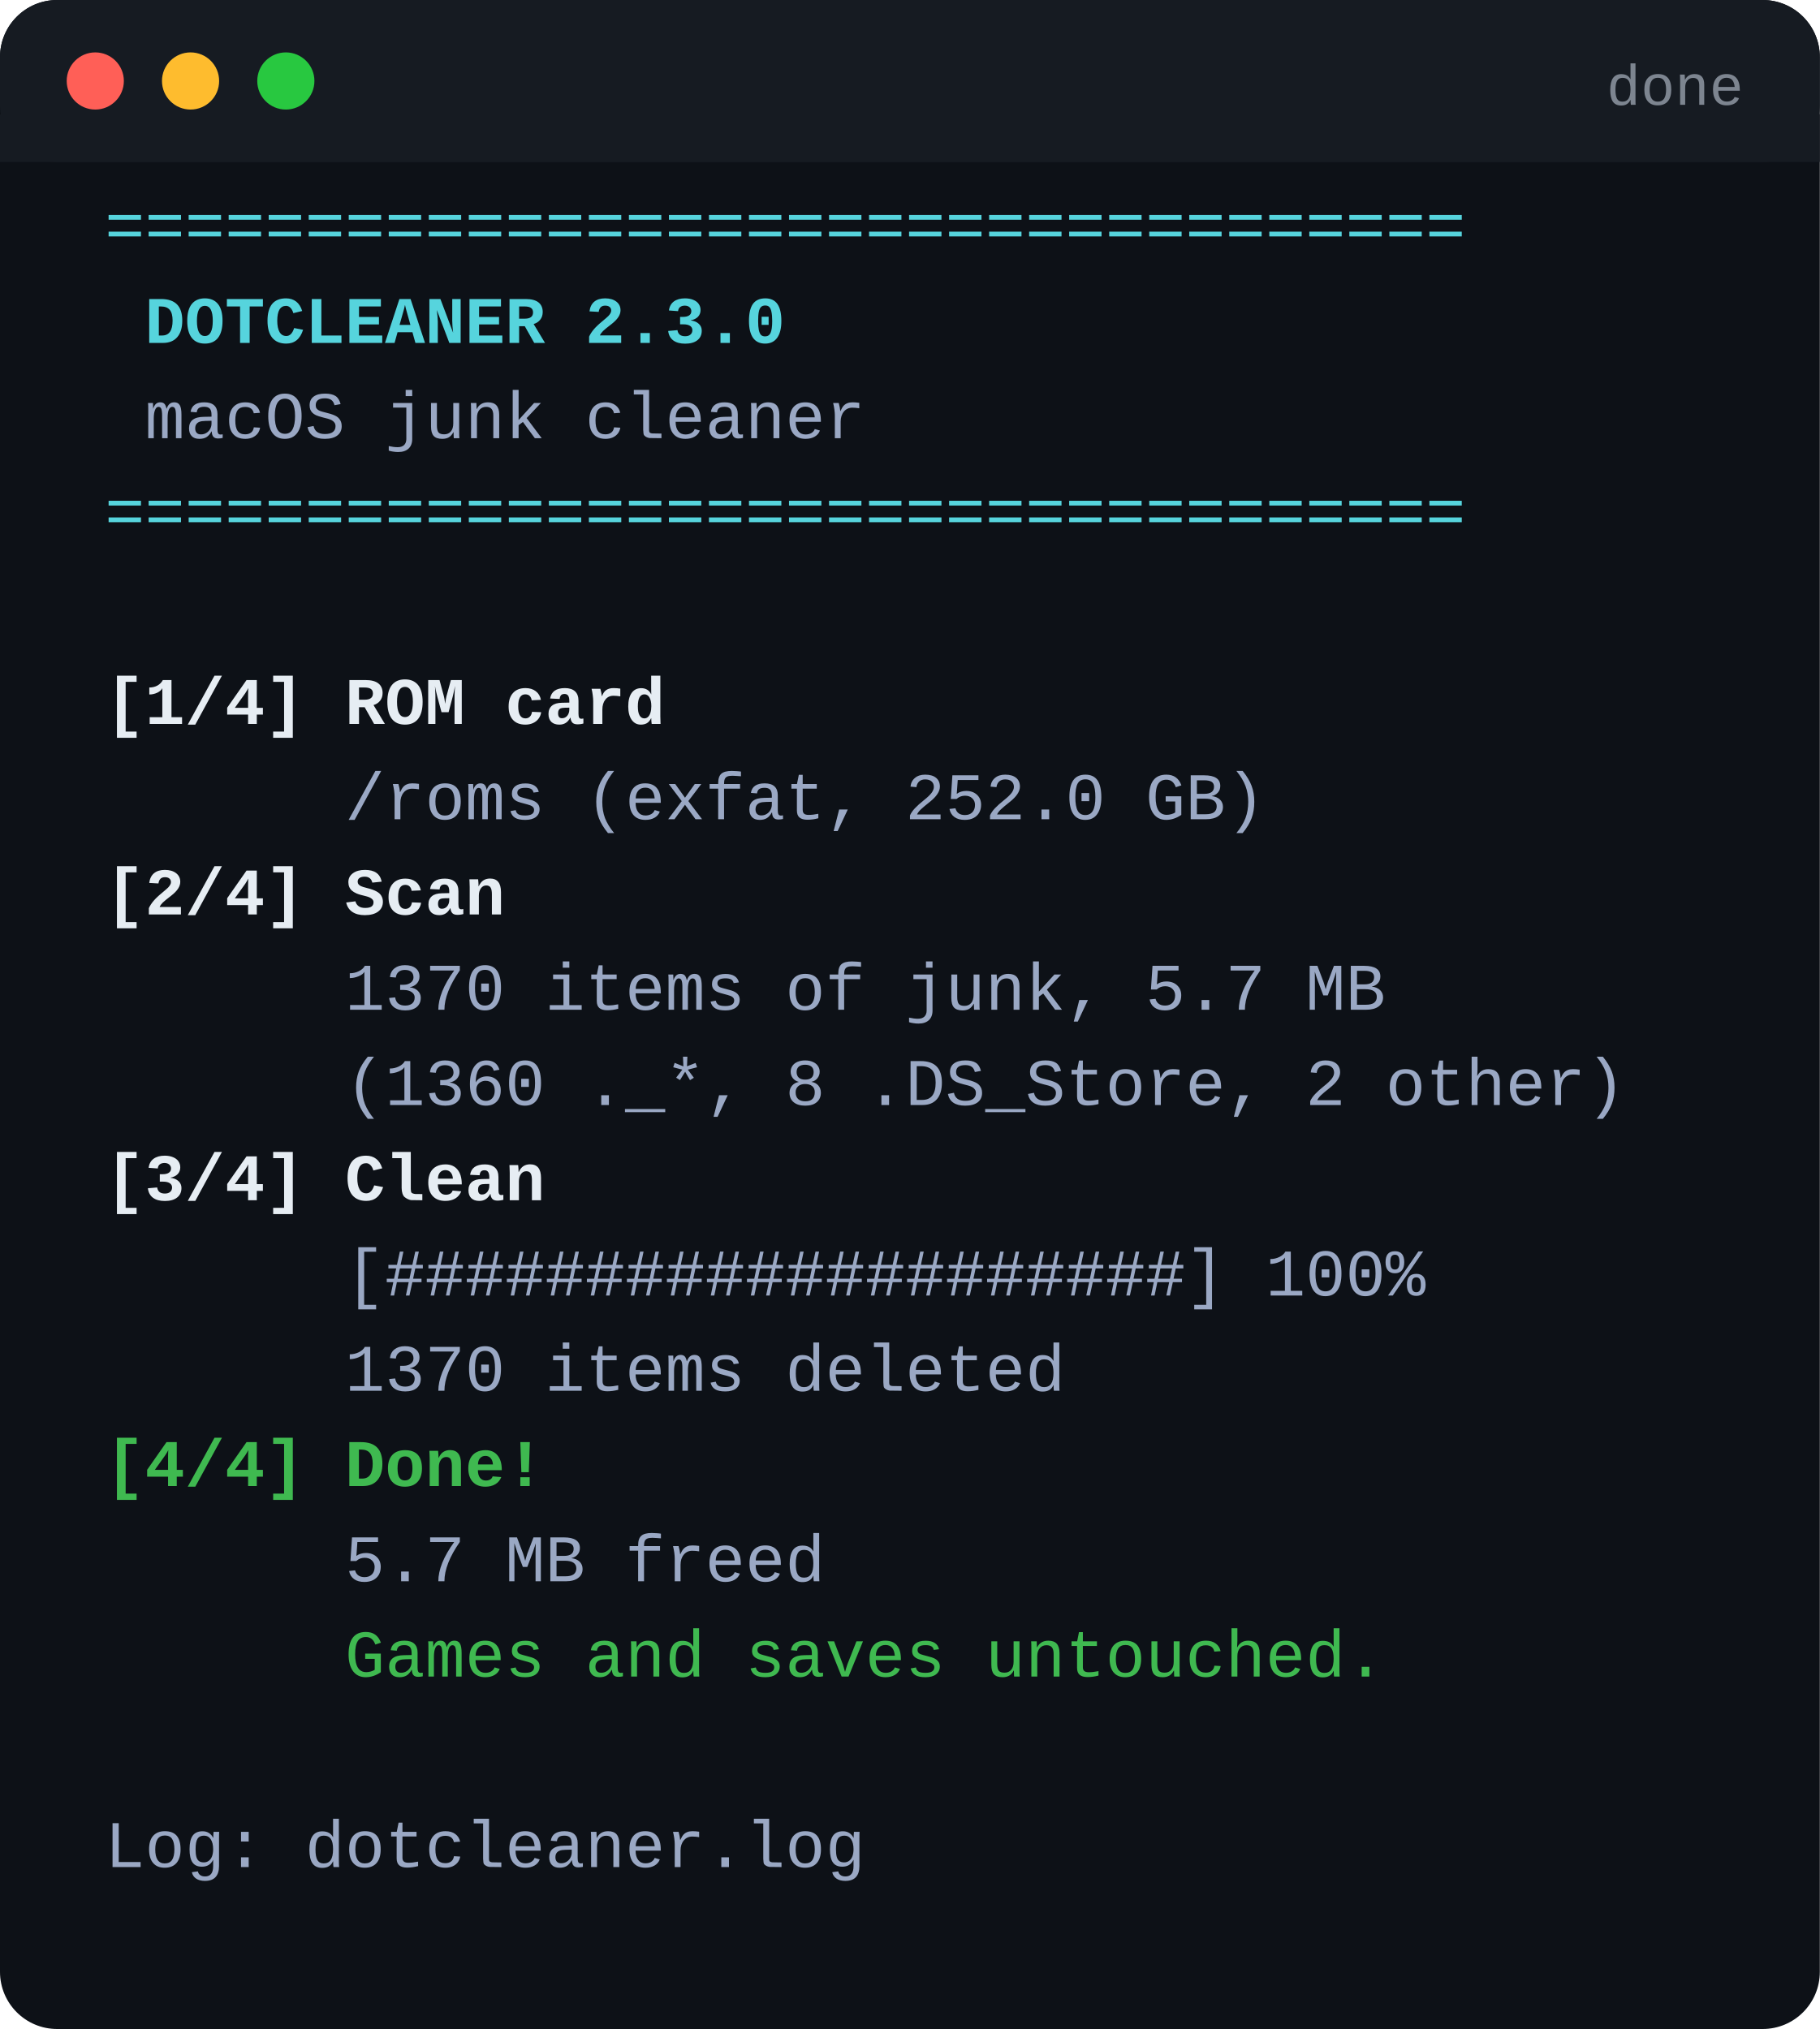
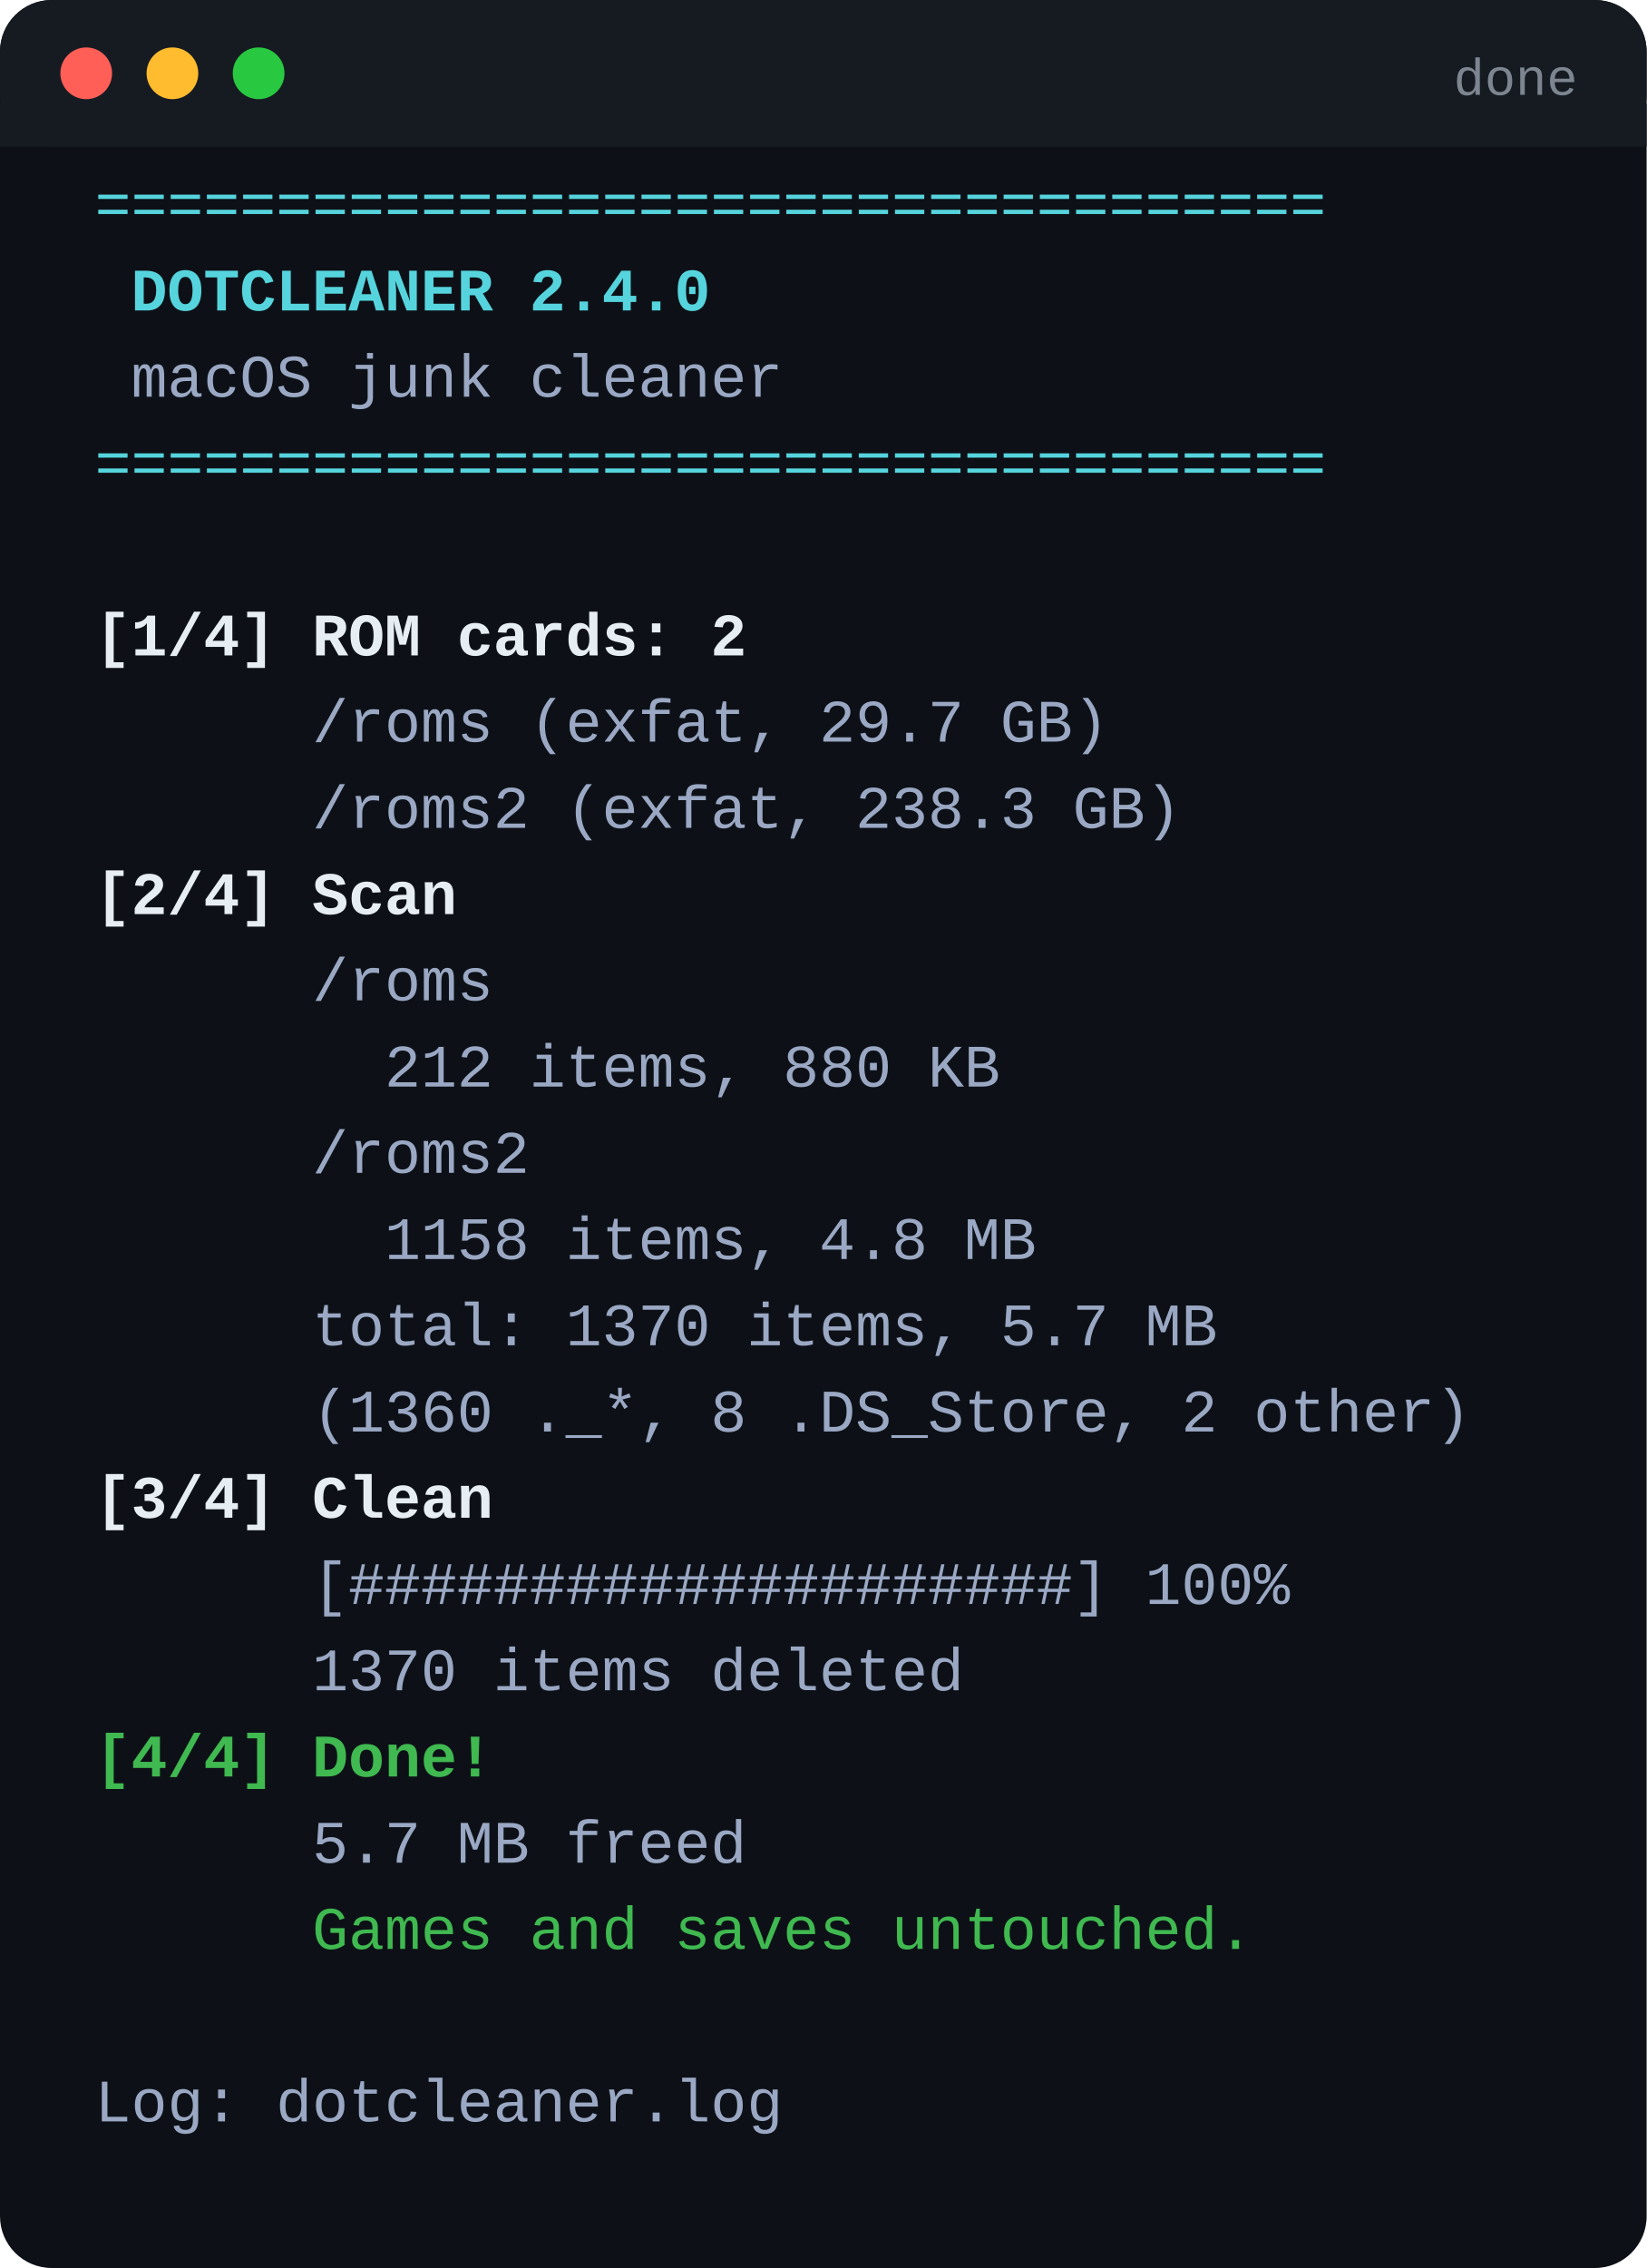
- <svg xmlns="http://www.w3.org/2000/svg" width="382" height="426" viewBox="0 0 382 426" role="img" aria-label="done">
+ <svg xmlns="http://www.w3.org/2000/svg" width="382" height="526" viewBox="0 0 382 526" role="img" aria-label="done">
  <style>text{font-family:ui-monospace,SFMono-Regular,Menlo,Consolas,"Liberation Mono","DejaVu Sans Mono",monospace;font-size:14px;white-space:pre;fill:#d6dde8}</style>
-   <rect width="382" height="426" rx="12" fill="#0d1117" />
+   <rect width="382" height="526" rx="12" fill="#0d1117" />
  <rect width="382" height="34" rx="12" fill="#161b22" />
  <rect y="24" width="382" height="10" fill="#161b22" />
  <circle cx="20" cy="17" r="6" fill="#ff5f57" />
  <circle cx="40" cy="17" r="6" fill="#febc2e" />
  <circle cx="60" cy="17" r="6" fill="#28c840" />
  <text x="366" y="22" text-anchor="end" style="font-size:12px;fill:#7d8590">done</text>
  <text x="22" y="52" xml:space="preserve" style="fill:#56d4dd">==================================</text>
-   <text x="22" y="72" xml:space="preserve" style="fill:#56d4dd" font-weight="bold"> DOTCLEANER 2.3.0</text>
+   <text x="22" y="72" xml:space="preserve" style="fill:#56d4dd" font-weight="bold"> DOTCLEANER 2.4.0</text>
  <text x="22" y="92" xml:space="preserve" style="fill:#9aa8c4"> macOS junk cleaner</text>
  <text x="22" y="112" xml:space="preserve" style="fill:#56d4dd">==================================</text>
-   <text x="22" y="152" xml:space="preserve" style="fill:#e6edf3" font-weight="bold">[1/4] ROM card</text>
-   <text x="22" y="172" xml:space="preserve" style="fill:#9aa8c4">      /roms (exfat, 252.0 GB)</text>
-   <text x="22" y="192" xml:space="preserve" style="fill:#e6edf3" font-weight="bold">[2/4] Scan</text>
-   <text x="22" y="212" xml:space="preserve" style="fill:#9aa8c4">      1370 items of junk, 5.7 MB</text>
-   <text x="22" y="232" xml:space="preserve" style="fill:#9aa8c4">      (1360 ._*, 8 .DS_Store, 2 other)</text>
-   <text x="22" y="252" xml:space="preserve" style="fill:#e6edf3" font-weight="bold">[3/4] Clean</text>
-   <text x="22" y="272" xml:space="preserve" style="fill:#9aa8c4">      [####################] 100%</text>
-   <text x="22" y="292" xml:space="preserve" style="fill:#9aa8c4">      1370 items deleted</text>
-   <text x="22" y="312" xml:space="preserve" style="fill:#3fb950" font-weight="bold">[4/4] Done!</text>
-   <text x="22" y="332" xml:space="preserve" style="fill:#9aa8c4">      5.7 MB freed</text>
-   <text x="22" y="352" xml:space="preserve" style="fill:#3fb950">      Games and saves untouched.</text>
-   <text x="22" y="392" xml:space="preserve" style="fill:#9aa8c4">Log: dotcleaner.log</text>
+   <text x="22" y="152" xml:space="preserve" style="fill:#e6edf3" font-weight="bold">[1/4] ROM cards: 2</text>
+   <text x="22" y="172" xml:space="preserve" style="fill:#9aa8c4">      /roms (exfat, 29.7 GB)</text>
+   <text x="22" y="192" xml:space="preserve" style="fill:#9aa8c4">      /roms2 (exfat, 238.3 GB)</text>
+   <text x="22" y="212" xml:space="preserve" style="fill:#e6edf3" font-weight="bold">[2/4] Scan</text>
+   <text x="22" y="232" xml:space="preserve" style="fill:#9aa8c4">      /roms</text>
+   <text x="22" y="252" xml:space="preserve" style="fill:#9aa8c4">        212 items, 880 KB</text>
+   <text x="22" y="272" xml:space="preserve" style="fill:#9aa8c4">      /roms2</text>
+   <text x="22" y="292" xml:space="preserve" style="fill:#9aa8c4">        1158 items, 4.8 MB</text>
+   <text x="22" y="312" xml:space="preserve" style="fill:#9aa8c4">      total: 1370 items, 5.7 MB</text>
+   <text x="22" y="332" xml:space="preserve" style="fill:#9aa8c4">      (1360 ._*, 8 .DS_Store, 2 other)</text>
+   <text x="22" y="352" xml:space="preserve" style="fill:#e6edf3" font-weight="bold">[3/4] Clean</text>
+   <text x="22" y="372" xml:space="preserve" style="fill:#9aa8c4">      [####################] 100%</text>
+   <text x="22" y="392" xml:space="preserve" style="fill:#9aa8c4">      1370 items deleted</text>
+   <text x="22" y="412" xml:space="preserve" style="fill:#3fb950" font-weight="bold">[4/4] Done!</text>
+   <text x="22" y="432" xml:space="preserve" style="fill:#9aa8c4">      5.7 MB freed</text>
+   <text x="22" y="452" xml:space="preserve" style="fill:#3fb950">      Games and saves untouched.</text>
+   <text x="22" y="492" xml:space="preserve" style="fill:#9aa8c4">Log: dotcleaner.log</text>
</svg>
